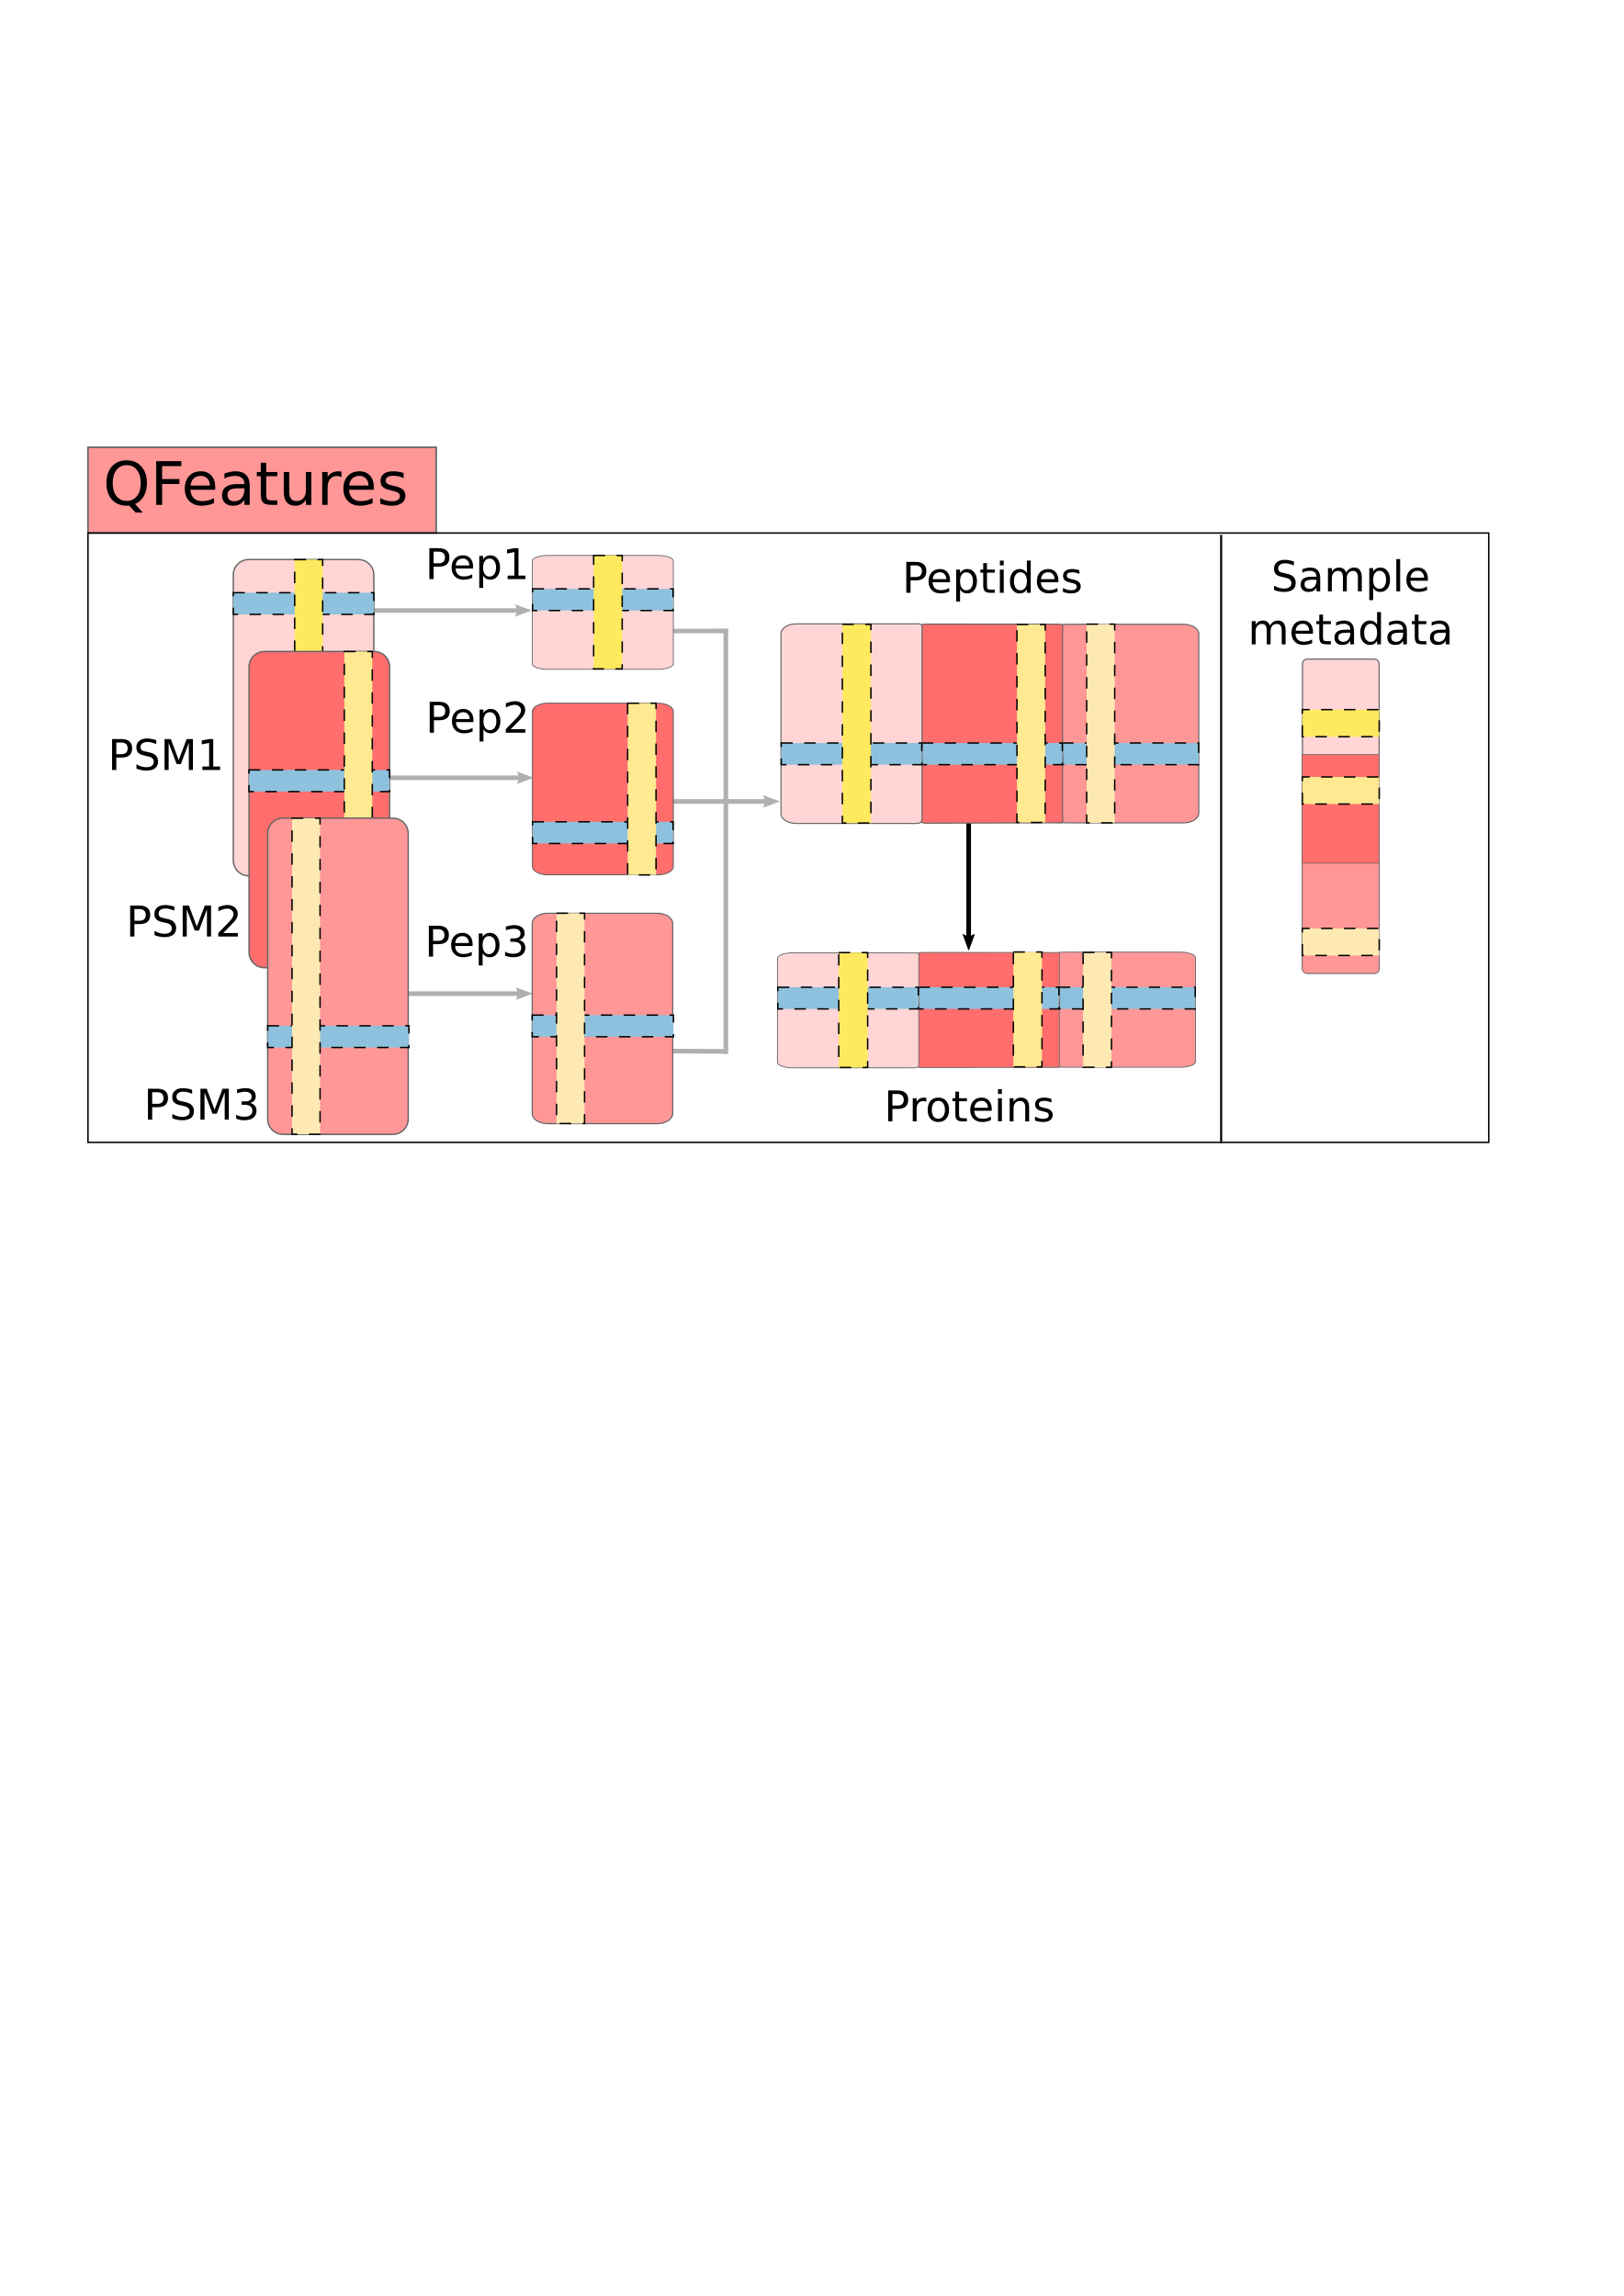
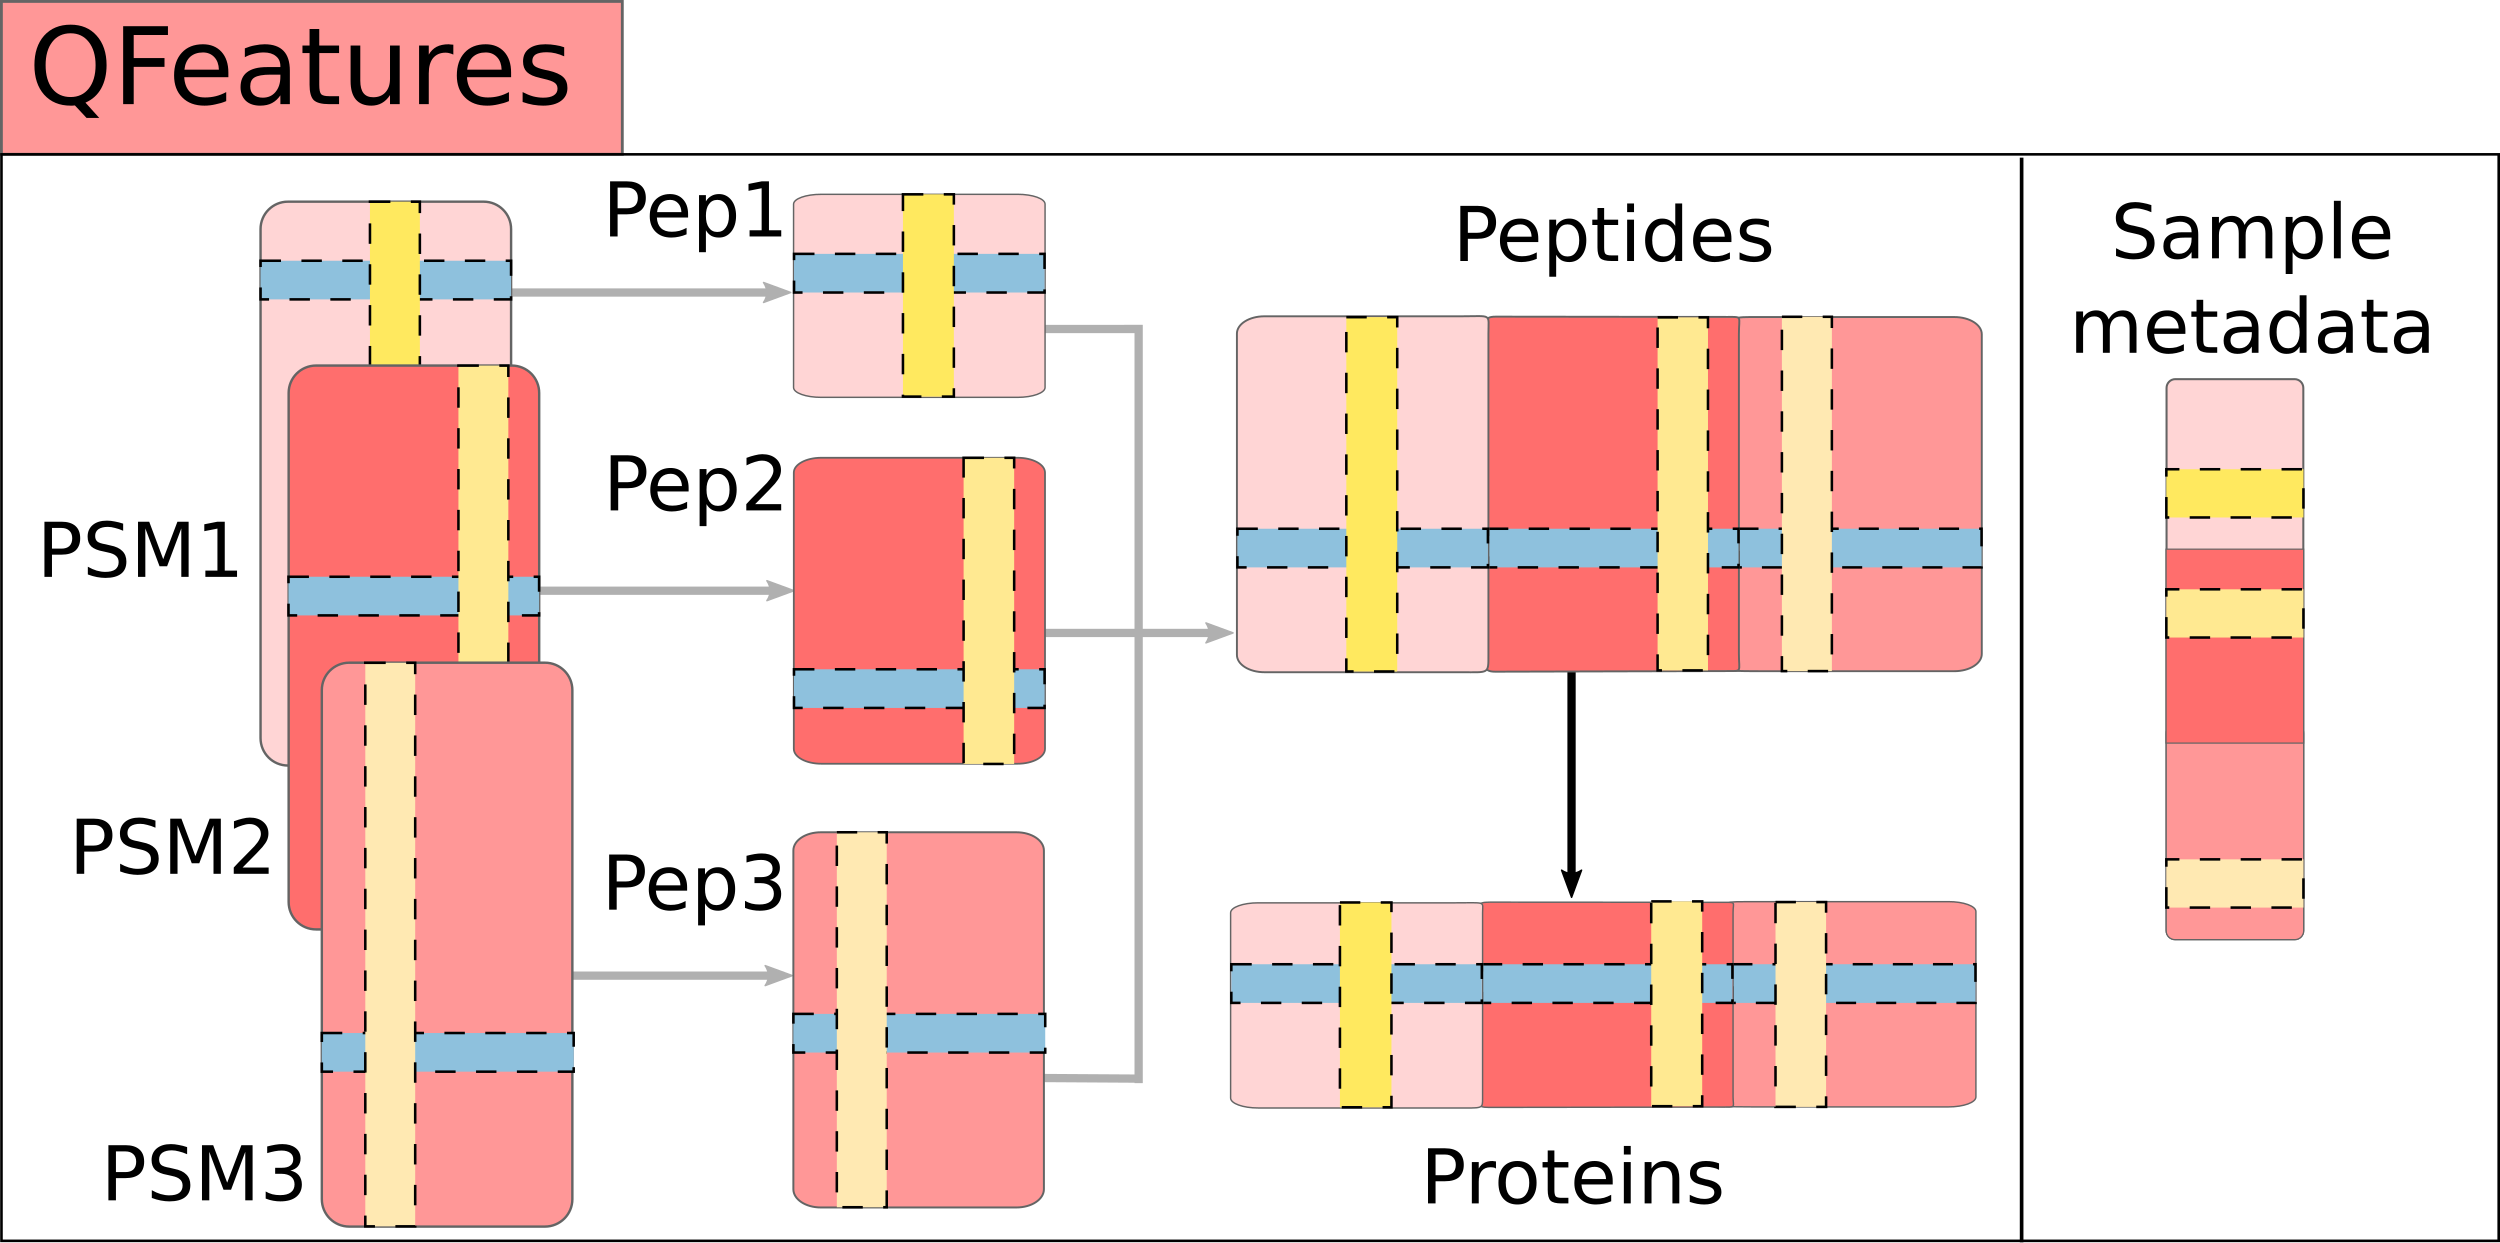
- <svg xmlns="http://www.w3.org/2000/svg" width="210mm" height="297mm" viewBox="0 0 210 297" version="1.1" id="svg5016">
+ <svg xmlns="http://www.w3.org/2000/svg" width="181.368mm" height="90.123mm" viewBox="0 0 181.368 90.123" version="1.1" id="svg5016">
  <defs id="defs5010">
    <marker style="overflow:visible" id="marker1095" refX="0" refY="0" orient="auto">
      <path transform="matrix(-0.3,0,0,-0.3,0.69,0)" d="M 8.719,4.034 -2.207,0.016 8.719,-4.002 c -1.745,2.372 -1.735,5.617 -6e-7,8.035 z" style="fill:#000000;fill-opacity:1;fill-rule:evenodd;stroke:#000000;stroke-width:0.625;stroke-linejoin:round;stroke-opacity:1" id="path1093" />
    </marker>
    <marker style="overflow:visible" id="marker1355" refX="0" refY="0" orient="auto">
      <path transform="matrix(-0.3,0,0,-0.3,0.69,0)" d="M 8.719,4.034 -2.207,0.016 8.719,-4.002 c -1.745,2.372 -1.735,5.617 -6e-7,8.035 z" style="fill:#b0b0b0;fill-opacity:1;fill-rule:evenodd;stroke:#b0b0b0;stroke-width:0.625;stroke-linejoin:round;stroke-opacity:1" id="path1353" />
    </marker>
-     <marker orient="auto" refY="0.0" refX="0.0" id="Arrow2Send" style="overflow:visible;">
-       <path id="path1249" style="fill-rule:evenodd;stroke-width:0.625;stroke-linejoin:round;stroke:#b0b0b0;stroke-opacity:1;fill:#b0b0b0;fill-opacity:1" d="M 8.719,4.034 L -2.207,0.016 L 8.719,-4.002 C 6.973,-1.63 6.983,1.616 8.719,4.034 z " transform="scale(0.3) rotate(180) translate(-2.3,0)" />
+     <marker orient="auto" refY="0" refX="0" id="Arrow2Send" style="overflow:visible">
+       <path id="path1249" style="fill:#b0b0b0;fill-opacity:1;fill-rule:evenodd;stroke:#b0b0b0;stroke-width:0.625;stroke-linejoin:round;stroke-opacity:1" d="M 8.719,4.034 -2.207,0.016 8.719,-4.002 c -1.745,2.372 -1.735,5.617 -6e-7,8.035 z" transform="matrix(-0.3,0,0,-0.3,0.69,0)" />
    </marker>
-     <marker orient="auto" refY="0.0" refX="0.0" id="Arrow2Lend" style="overflow:visible;">
-       <path id="path1237" style="fill-rule:evenodd;stroke-width:0.625;stroke-linejoin:round;stroke:#000000;stroke-opacity:1;fill:#000000;fill-opacity:1" d="M 8.719,4.034 L -2.207,0.016 L 8.719,-4.002 C 6.973,-1.63 6.983,1.616 8.719,4.034 z " transform="scale(1.1) rotate(180) translate(1,0)" />
+     <marker orient="auto" refY="0" refX="0" id="Arrow2Lend" style="overflow:visible">
+       <path id="path1237" style="fill:#000000;fill-opacity:1;fill-rule:evenodd;stroke:#000000;stroke-width:0.625;stroke-linejoin:round;stroke-opacity:1" d="M 8.719,4.034 -2.207,0.016 8.719,-4.002 c -1.745,2.372 -1.735,5.617 -6e-7,8.035 z" transform="matrix(-1.1,0,0,-1.1,-1.1,0)" />
    </marker>
-     <marker orient="auto" refY="0.0" refX="0.0" id="marker2119" style="overflow:visible;">
-       <path id="path2117" d="M 0.0,0.0 L 5.0,-5.0 L -12.5,0.0 L 5.0,5.0 L 0.0,0.0 z " style="fill-rule:evenodd;stroke:#000000;stroke-width:1pt;stroke-opacity:1;fill:#000000;fill-opacity:1" transform="scale(0.8) rotate(180) translate(12.5,0)" />
+     <marker orient="auto" refY="0" refX="0" id="marker2119" style="overflow:visible">
+       <path id="path2117" d="M 0,0 5,-5 -12.5,0 5,5 Z" style="fill:#000000;fill-opacity:1;fill-rule:evenodd;stroke:#000000;stroke-width:1pt;stroke-opacity:1" transform="matrix(-0.8,0,0,-0.8,-10,0)" />
    </marker>
-     <marker orient="auto" refY="0.0" refX="0.0" id="Arrow1Lend" style="overflow:visible;">
-       <path id="path1216" d="M 0.0,0.0 L 5.0,-5.0 L -12.5,0.0 L 5.0,5.0 L 0.0,0.0 z " style="fill-rule:evenodd;stroke:#000000;stroke-width:1pt;stroke-opacity:1;fill:#000000;fill-opacity:1" transform="scale(0.8) rotate(180) translate(12.5,0)" />
+     <marker orient="auto" refY="0" refX="0" id="Arrow1Lend" style="overflow:visible">
+       <path id="path1216" d="M 0,0 5,-5 -12.5,0 5,5 Z" style="fill:#000000;fill-opacity:1;fill-rule:evenodd;stroke:#000000;stroke-width:1pt;stroke-opacity:1" transform="matrix(-0.8,0,0,-0.8,-10,0)" />
    </marker>
    <marker orient="auto" refY="0" refX="0" id="Arrow1Lend-2" style="overflow:visible">
      <path id="path1216-7" d="M 0,0 5,-5 -12.5,0 5,5 Z" style="fill:#000000;fill-opacity:1;fill-rule:evenodd;stroke:#000000;stroke-width:1pt;stroke-opacity:1" transform="matrix(-0.8,0,0,-0.8,-10,0)" />
    </marker>
    <marker orient="auto" refY="0" refX="0" id="Arrow2Send-1" style="overflow:visible">
      <path id="path1249-8" style="fill:#b0b0b0;fill-opacity:1;fill-rule:evenodd;stroke:#b0b0b0;stroke-width:0.625;stroke-linejoin:round;stroke-opacity:1" d="M 8.719,4.034 -2.207,0.016 8.719,-4.002 c -1.745,2.372 -1.735,5.617 -6e-7,8.035 z" transform="matrix(-0.3,0,0,-0.3,0.69,0)" />
    </marker>
    <marker orient="auto" refY="0" refX="0" id="Arrow2Send-9" style="overflow:visible">
      <path id="path1249-2" style="fill:#b0b0b0;fill-opacity:1;fill-rule:evenodd;stroke:#b0b0b0;stroke-width:0.625;stroke-linejoin:round;stroke-opacity:1" d="M 8.719,4.034 -2.207,0.016 8.719,-4.002 c -1.745,2.372 -1.735,5.617 -6e-7,8.035 z" transform="matrix(-0.3,0,0,-0.3,0.69,0)" />
    </marker>
  </defs>
-   <g id="layer1">
-     <path d="M 11.375,57.856 H 56.419 V 68.945 H 11.375 Z" style="fill:#ff9797;fill-opacity:1;fill-rule:nonzero;stroke:#646464;stroke-width:0.206;stroke-linecap:butt;stroke-linejoin:miter;stroke-miterlimit:3.5;stroke-dasharray:none;stroke-opacity:1" id="path134" />
-     <path style="fill:none;stroke:#000000;stroke-width:0.6;stroke-linecap:butt;stroke-linejoin:miter;stroke-miterlimit:4;stroke-dasharray:none;stroke-opacity:1;marker-end:url(#marker1095)" d="M 125.282,95.397 V 122.037" id="path1085" />
-     <path style="fill:none;stroke:#b0b0b0;stroke-width:0.6;stroke-linecap:butt;stroke-linejoin:miter;stroke-miterlimit:4;stroke-dasharray:none;stroke-opacity:1" d="m 87.051,81.62 6.826,-0.002 v 54.715" id="path1341" />
-     <path style="fill:none;stroke:#b0b0b0;stroke-width:0.6;stroke-linecap:butt;stroke-linejoin:miter;stroke-miterlimit:4;stroke-dasharray:none;stroke-opacity:1" d="m 93.877,136.004 -11.243,-0.072" id="path1343" />
-     <path style="fill:none;stroke:#b0b0b0;stroke-width:0.6;stroke-linecap:butt;stroke-linejoin:miter;stroke-miterlimit:4;stroke-dasharray:none;stroke-opacity:1;marker-end:url(#marker1355)" d="M 85.111,103.672 H 99.914" id="path1345" />
-     <path style="fill:none;stroke:#b0b0b0;stroke-width:0.6;stroke-linecap:butt;stroke-linejoin:miter;stroke-miterlimit:4;stroke-dasharray:none;stroke-opacity:1;marker-end:url(#Arrow2Send-9)" d="M 36.507,128.533 H 67.938" id="path1214-0" />
-     <path style="fill:none;stroke:#b0b0b0;stroke-width:0.6;stroke-linecap:butt;stroke-linejoin:miter;stroke-miterlimit:4;stroke-dasharray:none;stroke-opacity:1;marker-end:url(#Arrow2Send-1)" d="M 32.961,100.609 H 68.064" id="path1214-7" />
-     <path style="fill:none;stroke:#b0b0b0;stroke-width:0.6;stroke-linecap:butt;stroke-linejoin:miter;stroke-miterlimit:4;stroke-dasharray:none;stroke-opacity:1;marker-end:url(#Arrow2Send)" d="M 32.718,78.974 H 67.821" id="path1214" />
-     <text id="text108" style="font-variant:normal;font-weight:normal;font-size:5.483px;font-family:'DejaVu Sans';-inkscape-font-specification:DejaVuSans;writing-mode:lr-tb;fill:#000000;fill-opacity:1;fill-rule:nonzero;stroke:none;stroke-width:0.353" x="13.965" y="99.6">
-       <tspan style="stroke-width:0.353" id="tspan106" x="13.965" y="99.6">PSM1</tspan>
+   <g id="layer1" transform="translate(-0.1592806,-0.07363006)">
+     <path d="M 0.262,0.177 H 45.306 V 11.266 H 0.262 Z" style="fill:#ff9797;fill-opacity:1;fill-rule:nonzero;stroke:#646464;stroke-width:0.206;stroke-linecap:butt;stroke-linejoin:miter;stroke-miterlimit:3.5;stroke-dasharray:none;stroke-opacity:1" id="path134" />
+     <path style="fill:none;stroke:#000000;stroke-width:0.6;stroke-linecap:butt;stroke-linejoin:miter;stroke-miterlimit:4;stroke-dasharray:none;stroke-opacity:1;marker-end:url(#marker1095)" d="M 114.17,37.717 V 64.358" id="path1085" />
+     <path style="fill:none;stroke:#b0b0b0;stroke-width:0.6;stroke-linecap:butt;stroke-linejoin:miter;stroke-miterlimit:4;stroke-dasharray:none;stroke-opacity:1" d="m 75.939,23.941 6.826,-0.002 v 54.715" id="path1341" />
+     <path style="fill:none;stroke:#b0b0b0;stroke-width:0.6;stroke-linecap:butt;stroke-linejoin:miter;stroke-miterlimit:4;stroke-dasharray:none;stroke-opacity:1" d="m 82.764,78.325 -11.243,-0.072" id="path1343" />
+     <path style="fill:none;stroke:#b0b0b0;stroke-width:0.6;stroke-linecap:butt;stroke-linejoin:miter;stroke-miterlimit:4;stroke-dasharray:none;stroke-opacity:1;marker-end:url(#marker1355)" d="M 73.998,45.992 H 88.802" id="path1345" />
+     <path style="fill:none;stroke:#b0b0b0;stroke-width:0.6;stroke-linecap:butt;stroke-linejoin:miter;stroke-miterlimit:4;stroke-dasharray:none;stroke-opacity:1;marker-end:url(#Arrow2Send-9)" d="M 25.394,70.854 H 56.826" id="path1214-0" />
+     <path style="fill:none;stroke:#b0b0b0;stroke-width:0.6;stroke-linecap:butt;stroke-linejoin:miter;stroke-miterlimit:4;stroke-dasharray:none;stroke-opacity:1;marker-end:url(#Arrow2Send-1)" d="M 21.849,42.929 H 56.951" id="path1214-7" />
+     <path style="fill:none;stroke:#b0b0b0;stroke-width:0.6;stroke-linecap:butt;stroke-linejoin:miter;stroke-miterlimit:4;stroke-dasharray:none;stroke-opacity:1;marker-end:url(#Arrow2Send)" d="M 21.606,21.295 H 56.708" id="path1214" />
+     <text id="text108" style="font-variant:normal;font-weight:normal;font-size:5.483px;font-family:'DejaVu Sans';-inkscape-font-specification:DejaVuSans;writing-mode:lr-tb;fill:#000000;fill-opacity:1;fill-rule:nonzero;stroke:none;stroke-width:0.353" x="2.852" y="41.921">
+       <tspan style="stroke-width:0.353" id="tspan106" x="2.852" y="41.921">PSM1</tspan>
    </text>
-     <path d="M 11.379,68.95 H 192.545 V 147.773 H 11.379 Z" style="fill:none;stroke:#000000;stroke-width:0.188;stroke-linecap:butt;stroke-linejoin:miter;stroke-miterlimit:3.5;stroke-dasharray:none;stroke-opacity:1" id="path120" />
-     <text id="text126" style="font-variant:normal;font-weight:normal;font-size:5.483px;font-family:'DejaVu Sans';-inkscape-font-specification:DejaVuSans;writing-mode:lr-tb;fill:#000000;fill-opacity:1;fill-rule:nonzero;stroke:none;stroke-width:0.353" x="164.41" y="76.492">
-       <tspan style="stroke-width:0.353" id="tspan122" y="76.492" x="164.41 167.887 171.242 176.583 180.059 181.561 184.934">Sample</tspan>
-       <tspan style="stroke-width:0.353" id="tspan124" y="83.346" x="161.396 166.736 170.108 172.258 175.613 179.09 182.429 184.578">metadata</tspan>
+     <path d="M 0.266,11.271 H 181.433 V 90.094 H 0.266 Z" style="fill:none;stroke:#000000;stroke-width:0.188;stroke-linecap:butt;stroke-linejoin:miter;stroke-miterlimit:3.5;stroke-dasharray:none;stroke-opacity:1" id="path120" />
+     <text id="text126" style="font-variant:normal;font-weight:normal;font-size:5.483px;font-family:'DejaVu Sans';-inkscape-font-specification:DejaVuSans;writing-mode:lr-tb;fill:#000000;fill-opacity:1;fill-rule:nonzero;stroke:none;stroke-width:0.353" x="153.298" y="18.813">
+       <tspan style="stroke-width:0.353" id="tspan122" y="18.813" x="153.298 156.774 160.13 165.47 168.947 170.449 173.821">Sample</tspan>
+       <tspan style="stroke-width:0.353" id="tspan124" y="25.667" x="150.283 155.624 158.996 161.145 164.501 167.977 171.316 173.466">metadata</tspan>
    </text>
-     <path d="M 157.935,69.19 V 147.876" style="fill:none;stroke:#000000;stroke-width:0.265;stroke-linecap:butt;stroke-linejoin:miter;stroke-miterlimit:4;stroke-dasharray:none;stroke-opacity:1" id="path210" />
-     <text id="text108-3" style="font-variant:normal;font-weight:normal;font-size:5.483px;font-family:'DejaVu Sans';-inkscape-font-specification:DejaVuSans;writing-mode:lr-tb;fill:#000000;fill-opacity:1;fill-rule:nonzero;stroke:none;stroke-width:0.353" x="13.329" y="65.311">
-       <tspan style="font-size:7.761px;stroke-width:0.353" id="tspan106-5" y="65.311" x="13.329">QFeatures</tspan>
+     <path d="M 146.822,11.511 V 90.197" style="fill:none;stroke:#000000;stroke-width:0.265;stroke-linecap:butt;stroke-linejoin:miter;stroke-miterlimit:4;stroke-dasharray:none;stroke-opacity:1" id="path210" />
+     <text id="text108-3" style="font-variant:normal;font-weight:normal;font-size:5.483px;font-family:'DejaVu Sans';-inkscape-font-specification:DejaVuSans;writing-mode:lr-tb;fill:#000000;fill-opacity:1;fill-rule:nonzero;stroke:none;stroke-width:0.353" x="2.217" y="7.631">
+       <tspan style="font-size:7.761px;stroke-width:0.353" id="tspan106-5" y="7.631" x="2.217">QFeatures</tspan>
    </text>
-     <g id="g1122" transform="translate(8.466667,-7.9375)">
+     <g id="g1122" transform="translate(-2.645833,-65.61667)">
      <path id="path28" style="fill:#ffd5d5;fill-opacity:1;fill-rule:nonzero;stroke:#646464;stroke-width:0.176;stroke-linecap:butt;stroke-linejoin:miter;stroke-miterlimit:4;stroke-dasharray:none;stroke-opacity:1" d="m 23.697,80.321 h 14.196 c 1.102,0 1.99,0.887 1.99,1.99 v 36.927 c 0,1.102 -0.887,1.99 -1.99,1.99 H 23.697 c -1.102,0 -1.99,-0.888 -1.99,-1.99 V 82.31 c 0,-1.102 0.888,-1.99 1.99,-1.99 z" />
      <path id="path36" style="fill:#8ec1dd;fill-opacity:1;fill-rule:nonzero;stroke:#000000;stroke-width:0.185;stroke-linecap:butt;stroke-linejoin:miter;stroke-miterlimit:4;stroke-dasharray:1.482, 1.482;stroke-dashoffset:0;stroke-opacity:1" d="m 21.709,84.606 h 18.172 v 2.804 h -18.172 z" />
      <path id="path246-6" style="fill:#ffe95f;fill-opacity:1;fill-rule:nonzero;stroke:#000000;stroke-width:0.185;stroke-linecap:butt;stroke-linejoin:miter;stroke-miterlimit:4;stroke-dasharray:1.482, 1.482;stroke-dashoffset:0;stroke-opacity:1" d="m 29.645,80.324 h 3.62 V 121.209 h -3.62 z" />
    </g>
-     <g id="g1140" transform="translate(-2.116667,-2.116667)">
+     <g id="g1140" transform="translate(-13.22917,-59.79584)">
      <path id="path182" style="fill:#ffd5d5;fill-opacity:1;fill-rule:nonzero;stroke:#646464;stroke-width:0.149;stroke-linecap:butt;stroke-linejoin:miter;stroke-miterlimit:4;stroke-dasharray:none;stroke-opacity:1" d="M 170.566,127.374 V 88.013 c 0,-0.353 0.284,-0.638 0.637,-0.638 h 8.648 c 0.353,0 0.637,0.285 0.637,0.638 V 127.374 c 0,0.353 -0.284,0.636 -0.637,0.636 h -8.648 c -0.353,0 -0.637,-0.284 -0.637,-0.636 z" />
      <path id="path186" style="fill:#ffe95f;fill-opacity:1;fill-rule:nonzero;stroke:#000000;stroke-width:0.185;stroke-linecap:butt;stroke-linejoin:miter;stroke-miterlimit:4;stroke-dasharray:1.482, 1.482;stroke-dashoffset:0;stroke-opacity:1" d="m 170.551,97.411 v -3.499 h 9.945 v 3.499 z" />
      <path id="path190" style="fill:#ff9797;fill-opacity:1;fill-rule:nonzero;stroke:#646464;stroke-width:0.093;stroke-linecap:butt;stroke-linejoin:miter;stroke-miterlimit:4;stroke-dasharray:none;stroke-opacity:1" d="m 170.538,127.398 v -14.341 c 0,-0.356 0.285,-0.641 0.639,-0.641 h 8.698 c 0.354,0 0.639,0.285 0.639,0.641 v 14.341 c 0,0.354 -0.285,0.641 -0.639,0.641 h -8.698 c -0.354,0 -0.639,-0.286 -0.639,-0.641 z" />
      <path id="path194" style="fill:#ff6e6d;fill-opacity:1;fill-rule:nonzero;stroke:#646464;stroke-width:0.088;stroke-linecap:butt;stroke-linejoin:miter;stroke-miterlimit:4;stroke-dasharray:none;stroke-opacity:1" d="M 170.531,113.779 V 99.71 h 9.978 v 14.069 z" />
      <path id="path186-7" style="fill:#ffe991;fill-opacity:1;fill-rule:nonzero;stroke:#000000;stroke-width:0.185;stroke-linecap:butt;stroke-linejoin:miter;stroke-miterlimit:4;stroke-dasharray:1.482, 1.482;stroke-dashoffset:0;stroke-opacity:1" d="m 170.551,106.121 v -3.499 h 9.945 v 3.499 z" />
      <path id="path186-5" style="fill:#ffe9b2;fill-opacity:1;fill-rule:nonzero;stroke:#000000;stroke-width:0.185;stroke-linecap:butt;stroke-linejoin:miter;stroke-miterlimit:4;stroke-dasharray:1.482, 1.482;stroke-dashoffset:0;stroke-opacity:1" d="m 170.551,125.712 v -3.499 h 9.945 v 3.499 z" />
    </g>
-     <g id="g1127" transform="translate(-31.75,5.291667)">
+     <g id="g1127" transform="translate(-42.8625,-52.3875)">
      <path id="path112" style="fill:#ff6e6d;fill-opacity:1;fill-rule:nonzero;stroke:#646464;stroke-width:0.176;stroke-linecap:butt;stroke-linejoin:miter;stroke-miterlimit:4;stroke-dasharray:none;stroke-opacity:1" d="m 65.952,78.981 h 14.196 c 1.102,0 1.99,0.887 1.99,1.99 v 36.927 c 0,1.102 -0.888,1.99 -1.99,1.99 H 65.952 c -1.102,0 -1.99,-0.888 -1.99,-1.99 V 80.971 c 0,-1.102 0.888,-1.99 1.99,-1.99 z" />
      <path id="path116" style="fill:#8ec1dd;fill-opacity:1;fill-rule:nonzero;stroke:#000000;stroke-width:0.185;stroke-linecap:butt;stroke-linejoin:miter;stroke-miterlimit:4;stroke-dasharray:1.482, 1.482;stroke-dashoffset:0;stroke-opacity:1" d="m 63.952,94.303 h 18.179 v 2.804 H 63.952 Z" />
      <path id="path246" style="fill:#ffe991;fill-opacity:1;fill-rule:nonzero;stroke:#000000;stroke-width:0.185;stroke-linecap:butt;stroke-linejoin:miter;stroke-miterlimit:4;stroke-dasharray:1.482, 1.482;stroke-dashoffset:0;stroke-opacity:1" d="m 76.28,78.986 h 3.62 v 40.885 h -3.62 z" />
    </g>
-     <text id="text108-35" style="font-variant:normal;font-weight:normal;font-size:5.483px;font-family:'DejaVu Sans';-inkscape-font-specification:DejaVuSans;writing-mode:lr-tb;fill:#000000;fill-opacity:1;fill-rule:nonzero;stroke:none;stroke-width:0.353" x="16.303" y="121.145">
-       <tspan style="stroke-width:0.353" id="tspan106-6" x="16.303" y="121.145">PSM2</tspan>
+     <text id="text108-35" style="font-variant:normal;font-weight:normal;font-size:5.483px;font-family:'DejaVu Sans';-inkscape-font-specification:DejaVuSans;writing-mode:lr-tb;fill:#000000;fill-opacity:1;fill-rule:nonzero;stroke:none;stroke-width:0.353" x="5.19" y="63.465">
+       <tspan style="stroke-width:0.353" id="tspan106-6" x="5.19" y="63.465">PSM2</tspan>
    </text>
-     <text id="text108-2" style="font-variant:normal;font-weight:normal;font-size:5.483px;font-family:'DejaVu Sans';-inkscape-font-specification:DejaVuSans;writing-mode:lr-tb;fill:#000000;fill-opacity:1;fill-rule:nonzero;stroke:none;stroke-width:0.353" x="18.604" y="144.831">
-       <tspan style="stroke-width:0.353" id="tspan106-9" x="18.604" y="144.831">PSM3</tspan>
+     <text id="text108-2" style="font-variant:normal;font-weight:normal;font-size:5.483px;font-family:'DejaVu Sans';-inkscape-font-specification:DejaVuSans;writing-mode:lr-tb;fill:#000000;fill-opacity:1;fill-rule:nonzero;stroke:none;stroke-width:0.353" x="7.491" y="87.152">
+       <tspan style="stroke-width:0.353" id="tspan106-9" x="7.491" y="87.152">PSM3</tspan>
    </text>
-     <g id="g1132" transform="translate(-63.5,20.6375)">
+     <g id="g1132" transform="translate(-74.6125,-37.04167)">
      <path id="path40" style="fill:#ff9797;fill-opacity:1;fill-rule:nonzero;stroke:#646464;stroke-width:0.176;stroke-linecap:butt;stroke-linejoin:miter;stroke-miterlimit:4;stroke-dasharray:none;stroke-opacity:1" d="m 100.109,85.192 h 14.196 c 1.102,0 1.99,0.888 1.99,1.99 V 124.111 c 0,1.102 -0.888,1.99 -1.99,1.99 H 100.109 c -1.102,0 -1.99,-0.887 -1.99,-1.99 V 87.182 c 0,-1.102 0.887,-1.99 1.99,-1.99 z" />
      <path id="path44" style="fill:#8ec1dd;fill-opacity:1;fill-rule:nonzero;stroke:#000000;stroke-width:0.185;stroke-linecap:butt;stroke-linejoin:miter;stroke-miterlimit:4;stroke-dasharray:1.482, 1.482;stroke-dashoffset:0;stroke-opacity:1" d="m 98.121,112.058 h 18.27 v 2.804 H 98.121 Z" />
      <path id="path246-3" style="fill:#ffe9b2;fill-opacity:1;fill-rule:nonzero;stroke:#000000;stroke-width:0.185;stroke-linecap:butt;stroke-linejoin:miter;stroke-miterlimit:4;stroke-dasharray:1.482, 1.482;stroke-dashoffset:0;stroke-opacity:1" d="m 101.273,85.199 h 3.62 V 126.084 h -3.62 z" />
    </g>
-     <g id="g1104" transform="translate(1.936217,4.23333)">
+     <g id="g1104" transform="translate(-9.176283,-53.44584)">
      <path id="path40-6" style="fill:#ff9797;fill-opacity:1;fill-rule:nonzero;stroke:#646464;stroke-width:0.144;stroke-linecap:butt;stroke-linejoin:miter;stroke-miterlimit:4;stroke-dasharray:none;stroke-opacity:1" d="m 68.882,113.899 h 14.196 c 1.102,0 1.99,0.591 1.99,1.324 v 24.571 c 0,0.734 -0.888,1.324 -1.99,1.324 h -14.196 c -1.102,0 -1.99,-0.59 -1.99,-1.324 v -24.571 c 0,-0.734 0.887,-1.324 1.99,-1.324 z" />
      <path id="path44-7" style="fill:#8ec1dd;fill-opacity:1;fill-rule:nonzero;stroke:#000000;stroke-width:0.185;stroke-linecap:butt;stroke-linejoin:miter;stroke-miterlimit:4;stroke-dasharray:1.48, 1.48;stroke-dashoffset:0;stroke-opacity:1" d="m 66.894,127.075 h 18.27 v 2.804 H 66.894 Z" />
      <path id="path246-3-5" style="fill:#ffe9b2;fill-opacity:1;fill-rule:nonzero;stroke:#000000;stroke-width:0.185;stroke-linecap:butt;stroke-linejoin:miter;stroke-miterlimit:4;stroke-dasharray:1.48, 1.48;stroke-dashoffset:0;stroke-opacity:1" d="m 70.045,113.898 h 3.62 v 27.203 h -3.62 z" />
    </g>
-     <g id="g1136" transform="translate(-24.65148,8.368522)">
+     <g id="g1136" transform="translate(-35.76398,-49.31065)">
      <path id="path112-5" style="fill:#ff6e6d;fill-opacity:1;fill-rule:nonzero;stroke:#646464;stroke-width:0.13;stroke-linecap:butt;stroke-linejoin:miter;stroke-miterlimit:4;stroke-dasharray:none;stroke-opacity:1" d="m 95.507,82.593 h 14.233 c 1.105,0 1.995,0.481 1.995,1.08 v 20.039 c 0,0.598 -0.89,1.08 -1.995,1.08 H 95.507 c -1.105,0 -1.995,-0.482 -1.995,-1.08 V 83.673 c 0,-0.598 0.89,-1.08 1.995,-1.08 z" />
      <path id="path116-6" style="fill:#8ec1dd;fill-opacity:1;fill-rule:nonzero;stroke:#000000;stroke-width:0.185;stroke-linecap:butt;stroke-linejoin:miter;stroke-miterlimit:4;stroke-dasharray:1.482, 1.482;stroke-dashoffset:0;stroke-opacity:1" d="m 93.526,97.939 h 18.179 v 2.804 H 93.526 Z" />
      <path id="path246-2" style="fill:#ffe991;fill-opacity:1;fill-rule:nonzero;stroke:#000000;stroke-width:0.185;stroke-linecap:butt;stroke-linejoin:miter;stroke-miterlimit:4;stroke-dasharray:1.48, 1.48;stroke-dashoffset:0;stroke-opacity:1" d="m 105.83,82.598 h 3.668 v 22.209 h -3.668 z" />
    </g>
-     <g id="g1168" transform="translate(-0.3974799,45.50834)">
+     <g id="g1168" transform="translate(-11.50998,-12.17083)">
      <path id="path28-1" style="fill:#ffd5d5;fill-opacity:1;fill-rule:nonzero;stroke:#646464;stroke-width:0.106;stroke-linecap:butt;stroke-linejoin:miter;stroke-miterlimit:4;stroke-dasharray:none;stroke-opacity:1" d="M 71.238,26.341 H 85.489 c 1.107,0 1.997,0.319 1.997,0.716 v 13.297 c 0,0.397 -0.891,0.717 -1.997,0.717 H 71.238 c -1.107,0 -1.998,-0.32 -1.998,-0.717 V 27.058 c 0,-0.397 0.891,-0.716 1.998,-0.716 z" />
      <path id="path36-2" style="fill:#8ec1dd;fill-opacity:1;fill-rule:nonzero;stroke:#000000;stroke-width:0.185;stroke-linecap:butt;stroke-linejoin:miter;stroke-miterlimit:4;stroke-dasharray:1.482, 1.482;stroke-dashoffset:0;stroke-opacity:1" d="m 69.276,30.662 h 18.172 v 2.804 h -18.172 z" />
      <path id="path246-6-7" style="fill:#ffe95f;fill-opacity:1;fill-rule:nonzero;stroke:#000000;stroke-width:0.185;stroke-linecap:butt;stroke-linejoin:miter;stroke-miterlimit:4;stroke-dasharray:1.48, 1.48;stroke-dashoffset:0;stroke-opacity:1" d="m 77.176,26.343 h 3.693 v 14.674 h -3.693 z" />
    </g>
-     <text id="text108-0" style="font-variant:normal;font-weight:normal;font-size:5.483px;font-family:'DejaVu Sans';-inkscape-font-specification:DejaVuSans;writing-mode:lr-tb;fill:#000000;fill-opacity:1;fill-rule:nonzero;stroke:none;stroke-width:0.353" x="55" y="74.909">
-       <tspan style="stroke-width:0.353" id="tspan106-93" x="55" y="74.909">Pep1</tspan>
+     <text id="text108-0" style="font-variant:normal;font-weight:normal;font-size:5.483px;font-family:'DejaVu Sans';-inkscape-font-specification:DejaVuSans;writing-mode:lr-tb;fill:#000000;fill-opacity:1;fill-rule:nonzero;stroke:none;stroke-width:0.353" x="43.888" y="17.23">
+       <tspan style="stroke-width:0.353" id="tspan106-93" x="43.888" y="17.23">Pep1</tspan>
    </text>
-     <text id="text108-0-6" style="font-variant:normal;font-weight:normal;font-size:5.483px;font-family:'DejaVu Sans';-inkscape-font-specification:DejaVuSans;writing-mode:lr-tb;fill:#000000;fill-opacity:1;fill-rule:nonzero;stroke:none;stroke-width:0.353" x="55.043" y="94.78">
-       <tspan style="stroke-width:0.353" id="tspan106-93-0" x="55.043" y="94.78">Pep2</tspan>
+     <text id="text108-0-6" style="font-variant:normal;font-weight:normal;font-size:5.483px;font-family:'DejaVu Sans';-inkscape-font-specification:DejaVuSans;writing-mode:lr-tb;fill:#000000;fill-opacity:1;fill-rule:nonzero;stroke:none;stroke-width:0.353" x="43.931" y="37.101">
+       <tspan style="stroke-width:0.353" id="tspan106-93-0" x="43.931" y="37.101">Pep2</tspan>
    </text>
-     <text id="text108-0-62" style="font-variant:normal;font-weight:normal;font-size:5.483px;font-family:'DejaVu Sans';-inkscape-font-specification:DejaVuSans;writing-mode:lr-tb;fill:#000000;fill-opacity:1;fill-rule:nonzero;stroke:none;stroke-width:0.353" x="54.934" y="123.747">
-       <tspan style="stroke-width:0.353" id="tspan106-93-6" x="54.934" y="123.747">Pep3</tspan>
+     <text id="text108-0-62" style="font-variant:normal;font-weight:normal;font-size:5.483px;font-family:'DejaVu Sans';-inkscape-font-specification:DejaVuSans;writing-mode:lr-tb;fill:#000000;fill-opacity:1;fill-rule:nonzero;stroke:none;stroke-width:0.353" x="43.821" y="66.068">
+       <tspan style="stroke-width:0.353" id="tspan106-93-6" x="43.821" y="66.068">Pep3</tspan>
    </text>
-     <g id="g1321" transform="translate(30.62461,-72.08154)">
+     <g id="g1321" transform="translate(19.51211,-129.7608)">
      <path id="path40-6-6" style="fill:#ff9797;fill-opacity:1;fill-rule:nonzero;stroke:#646464;stroke-width:0.14;stroke-linecap:butt;stroke-linejoin:miter;stroke-miterlimit:4;stroke-dasharray:none;stroke-opacity:1" d="m 108.225,152.835 h 14.204 c 1.103,0 1.991,0.557 1.991,1.25 v 23.193 c 0,0.692 -0.888,1.25 -1.991,1.25 h -14.204 c -5.755,0 -1.991,-0.557 -1.991,-1.25 v -23.193 c 0,-1.316 0.096,-1.25 1.991,-1.25 z" />
      <path id="path44-7-7" style="fill:#8ec1dd;fill-opacity:1;fill-rule:nonzero;stroke:#000000;stroke-width:0.182;stroke-linecap:butt;stroke-linejoin:miter;stroke-miterlimit:4;stroke-dasharray:1.455, 1.455;stroke-dashoffset:0;stroke-opacity:1" d="m 106.768,168.191 h 17.635 v 2.807 h -17.635 z" />
      <path id="path246-3-5-5" style="fill:#ffe9b2;fill-opacity:1;fill-rule:nonzero;stroke:#000000;stroke-width:0.185;stroke-linecap:butt;stroke-linejoin:miter;stroke-miterlimit:4;stroke-dasharray:1.48, 1.48;stroke-dashoffset:0;stroke-opacity:1" d="m 109.919,152.817 h 3.625 v 25.703 h -3.625 z" />
      <path id="path112-5-5" style="fill:#ff6e6d;fill-opacity:1;fill-rule:nonzero;stroke:#646464;stroke-width:0.14;stroke-linecap:butt;stroke-linejoin:miter;stroke-miterlimit:4;stroke-dasharray:none;stroke-opacity:1" d="m 89.173,152.806 16.803,0.021 c 1.105,0.001 0.823,-0.095 0.823,1.272 v 23.124 c 0,1.386 0.268,1.292 -0.817,1.295 l -16.851,0.046 c -1.105,0.003 -0.555,-0.651 -0.555,-1.341 v -23.124 c 0,-0.69 -0.509,-1.297 0.596,-1.293 z" />
      <path id="path116-6-6" style="fill:#8ec1dd;fill-opacity:1;fill-rule:nonzero;stroke:#000000;stroke-width:0.185;stroke-linecap:butt;stroke-linejoin:miter;stroke-miterlimit:4;stroke-dasharray:1.48, 1.48;stroke-dashoffset:0;stroke-opacity:1" d="m 88.591,168.193 h 18.179 v 2.804 H 88.591 Z" />
      <path id="path246-2-2" style="fill:#ffe991;fill-opacity:1;fill-rule:nonzero;stroke:#000000;stroke-width:0.185;stroke-linecap:butt;stroke-linejoin:miter;stroke-miterlimit:4;stroke-dasharray:1.482, 1.482;stroke-dashoffset:0;stroke-opacity:1" d="m 100.901,152.859 h 3.655 v 25.611 h -3.655 z" />
      <path id="path28-1-1" style="fill:#ffd5d5;fill-opacity:1;fill-rule:nonzero;stroke:#646464;stroke-width:0.14;stroke-linecap:square;stroke-linejoin:miter;stroke-miterlimit:4;stroke-dasharray:none;stroke-opacity:1" d="m 72.38,152.781 h 14.251 c 2.308,0 1.997,-0.24 1.997,1.256 v 23.309 c 0,1.416 0.056,1.256 -1.997,1.256 H 72.38 c -1.107,0 -1.998,-0.56 -1.998,-1.256 V 154.037 c 0,-0.696 0.891,-1.256 1.998,-1.256 z" />
      <path id="path36-2-2" style="fill:#8ec1dd;fill-opacity:1;fill-rule:nonzero;stroke:#000000;stroke-width:0.185;stroke-linecap:butt;stroke-linejoin:miter;stroke-miterlimit:4;stroke-dasharray:1.48, 1.48;stroke-dashoffset:0;stroke-opacity:1" d="m 70.419,168.193 h 18.172 v 2.804 h -18.172 z" />
      <path id="path246-6-7-7" style="fill:#ffe95f;fill-opacity:1;fill-rule:nonzero;stroke:#000000;stroke-width:0.185;stroke-linecap:butt;stroke-linejoin:miter;stroke-miterlimit:4;stroke-dasharray:1.48, 1.48;stroke-dashoffset:0;stroke-opacity:1" d="m 78.319,152.845 h 3.693 v 25.703 h -3.693 z" />
    </g>
-     <text id="text108-0-0" style="font-variant:normal;font-weight:normal;font-size:5.483px;font-family:'DejaVu Sans';-inkscape-font-specification:DejaVuSans;writing-mode:lr-tb;fill:#000000;fill-opacity:1;fill-rule:nonzero;stroke:none;stroke-width:0.353" x="116.682" y="76.685">
-       <tspan style="stroke-width:0.353" id="tspan106-93-9" x="116.682" y="76.685">Peptides</tspan>
+     <text id="text108-0-0" style="font-variant:normal;font-weight:normal;font-size:5.483px;font-family:'DejaVu Sans';-inkscape-font-specification:DejaVuSans;writing-mode:lr-tb;fill:#000000;fill-opacity:1;fill-rule:nonzero;stroke:none;stroke-width:0.353" x="105.57" y="19.006">
+       <tspan style="stroke-width:0.353" id="tspan106-93-9" x="105.57" y="19.006">Peptides</tspan>
    </text>
-     <g id="g1065" transform="translate(13.10423,-42.19273)">
+     <g id="g1065" transform="translate(1.991727,-99.8719)">
      <path id="path40-6-6-6" style="fill:#ff9797;fill-opacity:1;fill-rule:nonzero;stroke:#646464;stroke-width:0.106;stroke-linecap:butt;stroke-linejoin:miter;stroke-miterlimit:4;stroke-dasharray:none;stroke-opacity:1" d="m 125.293,165.357 h 14.228 c 1.105,0 1.994,0.323 1.994,0.724 v 13.444 c 0,0.401 -0.89,0.724 -1.994,0.724 h -14.228 c -5.765,0 -1.994,-0.323 -1.994,-0.724 V 166.082 c 0,-0.763 0.096,-0.724 1.994,-0.724 z" />
      <path id="path44-7-7-7" style="fill:#8ec1dd;fill-opacity:1;fill-rule:nonzero;stroke:#000000;stroke-width:0.182;stroke-linecap:butt;stroke-linejoin:miter;stroke-miterlimit:4;stroke-dasharray:1.455, 1.455;stroke-dashoffset:0;stroke-opacity:1" d="m 123.847,169.897 h 17.635 v 2.807 H 123.847 Z" />
      <path id="path246-3-5-5-5" style="fill:#ffe9b2;fill-opacity:1;fill-rule:nonzero;stroke:#000000;stroke-width:0.185;stroke-linecap:butt;stroke-linejoin:miter;stroke-miterlimit:4;stroke-dasharray:1.48, 1.48;stroke-dashoffset:0;stroke-opacity:1" d="m 126.976,165.389 h 3.669 v 14.858 h -3.669 z" />
      <path id="path112-5-5-3" style="fill:#ff6e6d;fill-opacity:1;fill-rule:nonzero;stroke:#646464;stroke-width:0.106;stroke-linecap:butt;stroke-linejoin:miter;stroke-miterlimit:4;stroke-dasharray:none;stroke-opacity:1" d="m 106.237,165.394 16.834,0.012 c 1.107,5.7e-4 0.825,-0.055 0.825,0.735 v 13.37 c 0,0.802 0.268,0.747 -0.818,0.749 l -16.882,0.026 c -1.107,0.002 -0.556,-0.376 -0.556,-0.775 v -13.37 c 0,-0.399 -0.51,-0.75 0.597,-0.748 z" />
      <path id="path116-6-6-5" style="fill:#8ec1dd;fill-opacity:1;fill-rule:nonzero;stroke:#000000;stroke-width:0.185;stroke-linecap:butt;stroke-linejoin:miter;stroke-miterlimit:4;stroke-dasharray:1.48, 1.48;stroke-dashoffset:0;stroke-opacity:1" d="m 105.67,169.899 h 18.179 v 2.804 h -18.179 z" />
      <path id="path246-2-2-6" style="fill:#ffe991;fill-opacity:1;fill-rule:nonzero;stroke:#000000;stroke-width:0.185;stroke-linecap:butt;stroke-linejoin:miter;stroke-miterlimit:4;stroke-dasharray:1.48, 1.48;stroke-dashoffset:0;stroke-opacity:1" d="m 117.959,165.339 h 3.698 v 14.858 h -3.698 z" />
      <path id="path28-1-1-2" style="fill:#ffd5d5;fill-opacity:1;fill-rule:nonzero;stroke:#646464;stroke-width:0.106;stroke-linecap:square;stroke-linejoin:miter;stroke-miterlimit:4;stroke-dasharray:none;stroke-opacity:1" d="m 89.446,165.444 h 14.278 c 2.312,0 2.001,-0.138 2.001,0.724 v 13.434 c 0,0.816 0.057,0.724 -2.001,0.724 H 89.446 c -1.109,0 -2.001,-0.323 -2.001,-0.724 V 166.168 c 0,-0.401 0.893,-0.724 2.001,-0.724 z" />
      <path id="path36-2-2-9" style="fill:#8ec1dd;fill-opacity:1;fill-rule:nonzero;stroke:#000000;stroke-width:0.185;stroke-linecap:butt;stroke-linejoin:miter;stroke-miterlimit:4;stroke-dasharray:1.48, 1.48;stroke-dashoffset:0;stroke-opacity:1" d="m 87.497,169.899 h 18.172 v 2.804 H 87.497 Z" />
      <path id="path246-6-7-7-1" style="fill:#ffe95f;fill-opacity:1;fill-rule:nonzero;stroke:#000000;stroke-width:0.185;stroke-linecap:butt;stroke-linejoin:miter;stroke-miterlimit:4;stroke-dasharray:1.48, 1.48;stroke-dashoffset:0;stroke-opacity:1" d="m 95.376,165.417 h 3.737 v 14.859 h -3.737 z" />
    </g>
-     <text id="text108-0-0-2" style="font-variant:normal;font-weight:normal;font-size:5.483px;font-family:'DejaVu Sans';-inkscape-font-specification:DejaVuSans;writing-mode:lr-tb;fill:#000000;fill-opacity:1;fill-rule:nonzero;stroke:none;stroke-width:0.353" x="114.34" y="145.058">
-       <tspan style="stroke-width:0.353" id="tspan106-93-9-7" x="114.34" y="145.058">Proteins</tspan>
+     <text id="text108-0-0-2" style="font-variant:normal;font-weight:normal;font-size:5.483px;font-family:'DejaVu Sans';-inkscape-font-specification:DejaVuSans;writing-mode:lr-tb;fill:#000000;fill-opacity:1;fill-rule:nonzero;stroke:none;stroke-width:0.353" x="103.228" y="87.379">
+       <tspan style="stroke-width:0.353" id="tspan106-93-9-7" x="103.228" y="87.379">Proteins</tspan>
    </text>
  </g>
</svg>
